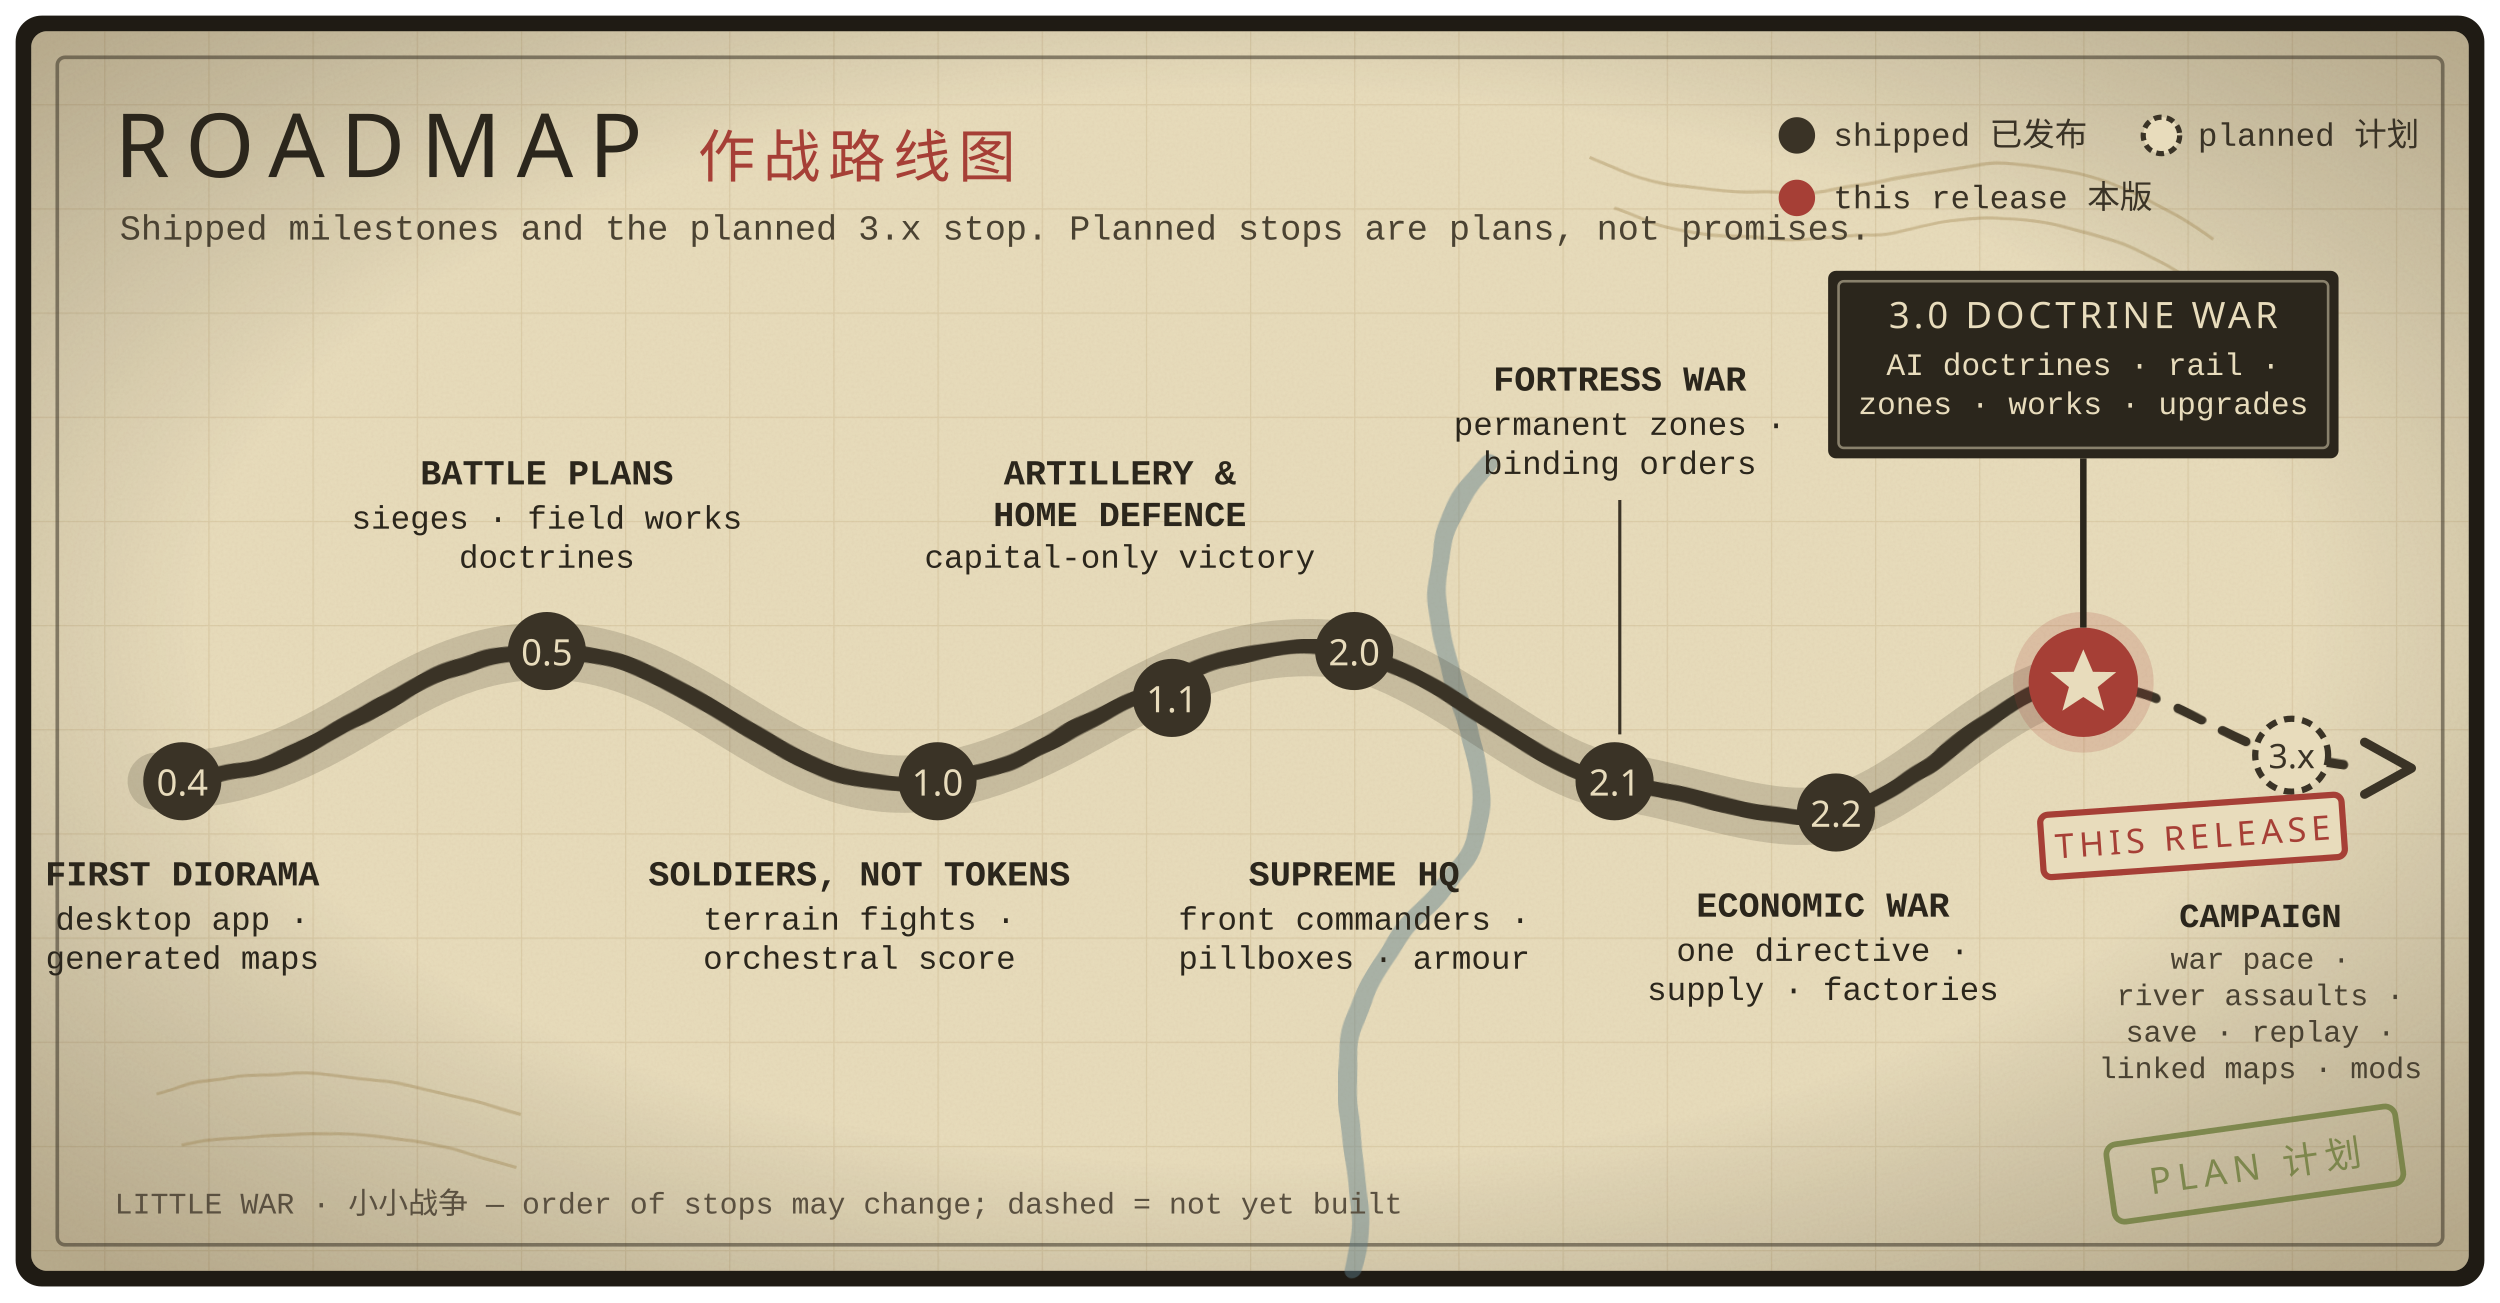
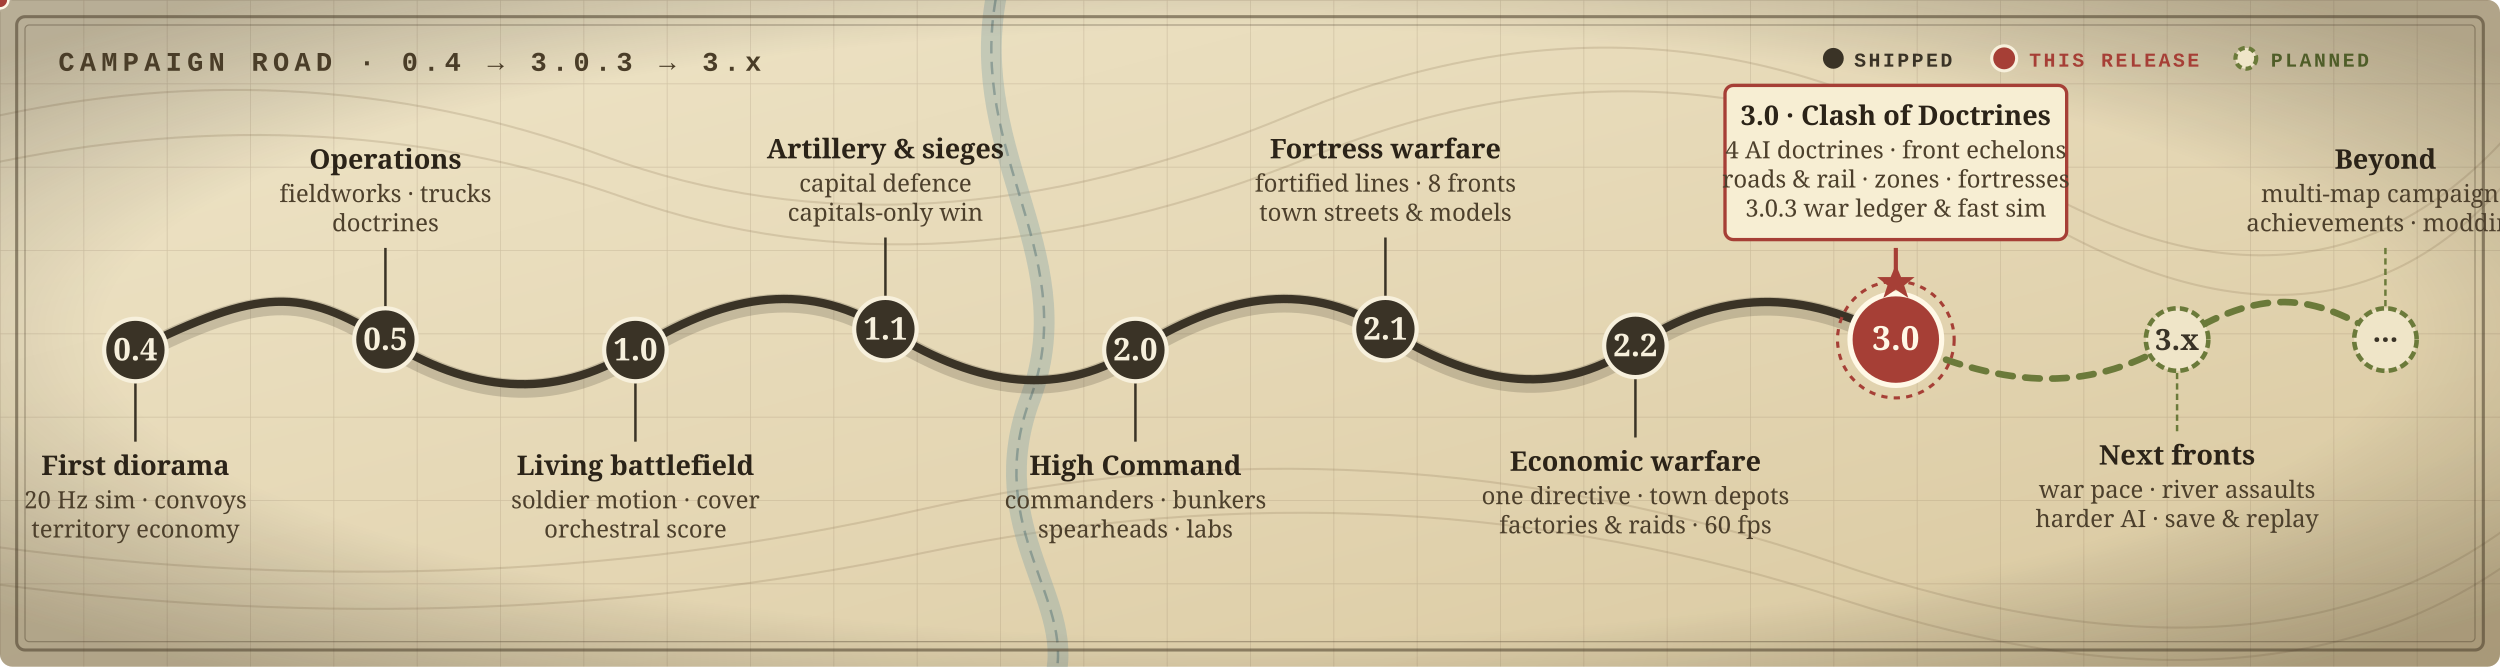
- <svg xmlns="http://www.w3.org/2000/svg" viewBox="0 0 960 500" width="960" height="500" role="img" aria-labelledby="t d">
+ <svg xmlns="http://www.w3.org/2000/svg" viewBox="0 0 1200 320" role="img" aria-label="Little War roadmap from 0.4 through 3.0 to planned 3.x milestones">
  <defs>
-     <filter id="paper" x="0" y="0" width="100%" height="100%">
-       <feTurbulence type="fractalNoise" baseFrequency="0.9" numOctaves="3" seed="7" result="n" />
-       <feColorMatrix in="n" type="matrix" values="0 0 0 0 0.42  0 0 0 0 0.36  0 0 0 0 0.24  0 0 0 0.10 0" result="grain" />
-       <feComposite in="grain" in2="SourceGraphic" operator="in" result="g2" />
-       <feBlend in="SourceGraphic" in2="g2" mode="multiply" />
-     </filter>
-     <filter id="rough" x="-5%" y="-5%" width="110%" height="110%">
-       <feTurbulence type="fractalNoise" baseFrequency="0.035" numOctaves="2" seed="3" result="w" />
-       <feDisplacementMap in="SourceGraphic" in2="w" scale="3.2" />
-     </filter>
-     <radialGradient id="vig" cx="50%" cy="48%" r="70%">
-       <stop offset="62%" stop-color="#000" stop-opacity="0" />
-       <stop offset="100%" stop-color="#3a2a12" stop-opacity="0.28" />
+     <linearGradient id="paper" x1="0" y1="0" x2="1" y2="1">
+       <stop offset="0%" stop-color="#efe5c8" />
+       <stop offset="55%" stop-color="#e4d6b3" />
+       <stop offset="100%" stop-color="#d8c79e" />
+     </linearGradient>
+     <radialGradient id="vignette" cx="50%" cy="50%" r="65%">
+       <stop offset="70%" stop-color="#000" stop-opacity="0" />
+       <stop offset="100%" stop-color="#2b2114" stop-opacity="0.28" />
    </radialGradient>
    <pattern id="grid" width="40" height="40" patternUnits="userSpaceOnUse">
-       <path d="M40 0H0V40" fill="none" stroke="#8a6a2c" stroke-opacity="0.13" stroke-width="1" />
+       <path d="M 40 0 L 0 0 0 40" fill="none" stroke="#6e5d41" stroke-width="0.6" stroke-opacity="0.22" />
    </pattern>
-     <g id="star">
-       <path d="M0-11 3.2-3.5 11-3.4 4.8 1.6 7 9.5 0 4.9-7 9.5-4.8 1.6-11-3.4-3.2-3.5Z" />
-     </g>
+     <filter id="grain" x="0" y="0" width="100%" height="100%">
+       <feTurbulence type="fractalNoise" baseFrequency="0.8" numOctaves="2" stitchTiles="stitch" result="n" />
+       <feColorMatrix type="matrix" values="0 0 0 0 0.22  0 0 0 0 0.17  0 0 0 0 0.10  0 0 0 0.06 0" />
+       <feComposite in2="SourceGraphic" operator="in" />
+     </filter>
+     <style>
+       .t-head { font: 700 13px 'Courier New', monospace; letter-spacing: 2.5px; fill: #4a3d28; }
+       .t-ver  { font: 700 15px 'Georgia', serif; fill: #f7f0dc; }
+       .t-ver-now { font: 700 16px 'Georgia', serif; fill: #fff8e6; }
+       .t-ver-plan { font: 700 14px 'Georgia', serif; fill: #3a3326; }
+       .t-title { font: 700 13px 'Georgia', serif; fill: #2b2318; }
+       .t-sub  { font: 11.5px 'Georgia', serif; fill: #4d402c; }
+       .t-tag  { font: 700 9.5px 'Courier New', monospace; letter-spacing: 1.2px; }
+       @keyframes marchRoad {
+         to { stroke-dashoffset: -40; }
+       }
+       @keyframes pulseBeacon {
+         0%, 100% { r: 28px; stroke-opacity: 0.75; }
+         50% { r: 35px; stroke-opacity: 0.15; }
+       }
+       .planned-road {
+         animation: marchRoad 2.4s linear infinite;
+       }
+       .beacon-ring {
+         animation: pulseBeacon 2.2s ease-in-out infinite;
+       }
+     </style>
  </defs>
-   <rect x="6" y="6" width="948" height="488" rx="10" fill="#1f1b14" />
-   <rect x="12" y="12" width="936" height="476" rx="6" fill="#e8dcbc" filter="url(#paper)" />
-   <rect x="12" y="12" width="936" height="476" rx="6" fill="url(#grid)" />
-   <rect x="12" y="12" width="936" height="476" rx="6" fill="url(#vig)" />
-   <rect x="22" y="22" width="916" height="456" rx="3" fill="none" stroke="#3a3326" stroke-width="1.4" stroke-dasharray="1 0" opacity="0.55" />
-   <g fill="none" stroke="#8a6a2c" stroke-opacity="0.28" stroke-width="1.2" filter="url(#rough)">
-     <path d="M610 60c40 20 90 16 130 6s80 4 110 26" />
-     <path d="M620 80c38 16 84 14 122 6s76 6 104 24" />
-     <path d="M60 420c50-14 96-6 140 8" />
-     <path d="M70 440c46-10 88-4 128 8" />
+   <rect width="1200" height="320" rx="6" fill="url(#paper)" />
+   <rect width="1200" height="320" rx="6" fill="url(#grid)" />
+   <g fill="none" stroke="#8a7553" stroke-opacity="0.22" stroke-width="1">
+     <path d="M -20 60 Q 140 20, 290 75 T 620 55 T 960 80 T 1220 45" />
+     <path d="M -20 82 Q 150 42, 300 95 T 630 75 T 970 100 T 1220 65" />
+     <path d="M -20 260 Q 220 295, 440 245 T 880 270 T 1220 240" />
+     <path d="M -20 278 Q 220 312, 445 265 T 885 288 T 1220 258" />
  </g>
-   <path d="M520 488c10-40 -16-70 6-110s52-46 40-90-28-70 6-110" fill="none" stroke="#5f7f8c" stroke-opacity="0.45" stroke-width="7" stroke-linecap="round" filter="url(#rough)" />
-   <g font-family="'Stencil','Black Ops One','Impact','Arial Black',sans-serif" fill="#2b261c">
-     <text x="44" y="68" font-size="34" letter-spacing="6">ROADMAP</text>
-     <text x="268" y="68" font-size="22" letter-spacing="3" fill="#a63f36">作战路线图</text>
+   <path d="M 480 -10 C 460 70, 520 120, 495 190 C 470 255, 520 290, 505 330" fill="none" stroke="#7fa0a6" stroke-width="10" stroke-opacity="0.35" />
+   <path d="M 480 -10 C 460 70, 520 120, 495 190 C 470 255, 520 290, 505 330" fill="none" stroke="#4f6d73" stroke-width="1.2" stroke-opacity="0.45" stroke-dasharray="6 4" />
+   <rect width="1200" height="320" rx="6" fill="url(#vignette)" />
+   <rect x="8" y="8" width="1184" height="304" rx="4" fill="none" stroke="#4a3d28" stroke-width="1.5" stroke-opacity="0.55" />
+   <rect x="12" y="12" width="1176" height="296" rx="2" fill="none" stroke="#4a3d28" stroke-width="0.6" stroke-opacity="0.4" />
+   <text x="28" y="34" class="t-head">CAMPAIGN ROAD · 0.4 → 3.0.3 → 3.x</text>
+   <g transform="translate(880, 22)">
+     <circle cx="0" cy="6" r="5" fill="#3a3326" />
+     <text x="10" y="10" class="t-tag" fill="#3a3326">SHIPPED</text>
+     <circle cx="82" cy="6" r="6" fill="#a63f36" stroke="#f7f0dc" stroke-width="1.5" />
+     <text x="94" y="10" class="t-tag" fill="#a63f36">THIS RELEASE</text>
+     <circle cx="198" cy="6" r="5" fill="#efe5c8" stroke="#6b7a3a" stroke-width="2" stroke-dasharray="3 2" />
+     <text x="210" y="10" class="t-tag" fill="#4f5d28">PLANNED</text>
  </g>
-   <text x="46" y="92" font-family="'Courier New',Courier,monospace" font-size="13.5" fill="#4a4232">Shipped milestones and the planned 3.x stop. Planned stops are plans, not promises.</text>
-   <g font-family="'Courier New',Courier,monospace" font-size="12.5" fill="#3a3326">
-     <circle cx="690" cy="52" r="7" fill="#3a3326" />
-     <text x="704" y="56">shipped 已发布</text>
-     <circle cx="690" cy="76" r="7" fill="#a63f36" />
-     <text x="704" y="80">this release 本版</text>
-     <circle cx="830" cy="52" r="7" fill="#e8dcbc" stroke="#3a3326" stroke-width="2" stroke-dasharray="3 2" />
-     <text x="844" y="56">planned 计划</text>
+   <path id="shippedRoad" d="M 65 170 C 125 140, 145 140, 185 165 S 265 195, 305 170 S 385 135, 425 160 S 505 195, 545 170 S 625 135, 665 160 S 745 195, 785 168 S 865 140, 910 165" fill="none" stroke="#2b2318" stroke-width="9" stroke-linecap="round" stroke-opacity="0.18" />
+   <path d="M 65 168 C 125 138, 145 138, 185 163 S 265 193, 305 168 S 385 133, 425 158 S 505 193, 545 168 S 625 133, 665 158 S 745 193, 785 166 S 865 138, 910 163" fill="none" stroke="#3a3326" stroke-width="4" stroke-linecap="round" />
+   <circle r="4" fill="#a63f36" stroke="#fff8e6" stroke-width="1.2">
+     <animateMotion dur="9s" repeatCount="indefinite" path="M 65 168 C 125 138, 145 138, 185 163 S 265 193, 305 168 S 385 133, 425 158 S 505 193, 545 168 S 625 133, 665 158 S 745 193, 785 166 S 865 138, 910 163" />
+   </circle>
+   <path class="planned-road" d="M 910 163 C 965 188, 1005 188, 1045 163 S 1110 140, 1145 163" fill="none" stroke="#6b7a3a" stroke-width="3.2" stroke-dasharray="7 6" stroke-linecap="round" />
+   <path d="M 1140 156 L 1154 163 L 1140 170" fill="none" stroke="#6b7a3a" stroke-width="2.5" stroke-linecap="round" stroke-linejoin="round" />
+   <g transform="translate(65, 168)">
+     <line x1="0" y1="16" x2="0" y2="44" stroke="#3a3326" stroke-width="1.2" />
+     <circle r="15" fill="#3a3326" stroke="#f7f0dc" stroke-width="2" />
+     <text y="5" text-anchor="middle" class="t-ver">0.4</text>
+     <text y="60" text-anchor="middle" class="t-title">First diorama</text>
+     <text y="76" text-anchor="middle" class="t-sub">20 Hz sim · convoys</text>
+     <text y="90" text-anchor="middle" class="t-sub">territory economy</text>
  </g>
-   <path d="M60 300 C130 300 150 250 210 250 S300 310 360 300 S450 240 520 250 C560 262 590 296 620 300 S680 318 705 312 C735 306 770 262 800 262" fill="none" stroke="#3a3326" stroke-opacity="0.18" stroke-width="22" stroke-linecap="round" />
-   <path d="M60 300 C130 300 150 250 210 250 S300 310 360 300 S450 240 520 250 C560 262 590 296 620 300 S680 318 705 312 C735 306 770 262 800 262" fill="none" stroke="#3a3326" stroke-width="6" stroke-linecap="round" filter="url(#rough)" />
-   <path d="M800 262 C830 262 858 288 880 290 L906 294" fill="none" stroke="#3a3326" stroke-width="3.5" stroke-linecap="round" stroke-dasharray="10 9" filter="url(#rough)" />
-   <path d="M908 285 926 295 908 305" fill="none" stroke="#3a3326" stroke-width="3.5" stroke-linecap="round" stroke-linejoin="round" />
-   <g font-family="'Stencil','Black Ops One','Impact','Arial Black',sans-serif" text-anchor="middle">
-     <g transform="translate(70 300)">
-       <circle r="15" fill="#3a3326" />
-       <text y="5.5" font-size="14" fill="#e8dcbc">0.4</text>
-     </g>
-     <g transform="translate(210 250)">
-       <circle r="15" fill="#3a3326" />
-       <text y="5.5" font-size="14" fill="#e8dcbc">0.5</text>
-     </g>
-     <g transform="translate(360 300)">
-       <circle r="15" fill="#3a3326" />
-       <text y="5.5" font-size="14" fill="#e8dcbc">1.0</text>
-     </g>
-     <g transform="translate(450 268)">
-       <circle r="15" fill="#3a3326" />
-       <text y="5.5" font-size="14" fill="#e8dcbc">1.1</text>
-     </g>
-     <g transform="translate(520 250)">
-       <circle r="15" fill="#3a3326" />
-       <text y="5.5" font-size="14" fill="#e8dcbc">2.0</text>
-     </g>
-     <g transform="translate(620 300)">
-       <circle r="15" fill="#3a3326" />
-       <text y="5.5" font-size="14" fill="#e8dcbc">2.1</text>
-     </g>
-     <g transform="translate(705 312)">
-       <circle r="15" fill="#3a3326" />
-       <text y="5.5" font-size="14" fill="#e8dcbc">2.2</text>
-     </g>
+   <g transform="translate(185, 163)">
+     <line x1="0" y1="-16" x2="0" y2="-44" stroke="#3a3326" stroke-width="1.2" />
+     <circle r="15" fill="#3a3326" stroke="#f7f0dc" stroke-width="2" />
+     <text y="5" text-anchor="middle" class="t-ver">0.5</text>
+     <text y="-82" text-anchor="middle" class="t-title">Operations</text>
+     <text y="-66" text-anchor="middle" class="t-sub">fieldworks · trucks</text>
+     <text y="-52" text-anchor="middle" class="t-sub">doctrines</text>
  </g>
-   <g transform="translate(800 262)">
-     <circle r="27" fill="#a63f36" opacity="0.18" />
-     <circle r="21" fill="#a63f36" />
-     <use href="#star" fill="#e8dcbc" transform="scale(1.15)" />
-     <path d="M0-21V-86" stroke="#2b261c" stroke-width="2.5" />
+   <g transform="translate(305, 168)">
+     <line x1="0" y1="16" x2="0" y2="44" stroke="#3a3326" stroke-width="1.2" />
+     <circle r="15" fill="#3a3326" stroke="#f7f0dc" stroke-width="2" />
+     <text y="5" text-anchor="middle" class="t-ver">1.0</text>
+     <text y="60" text-anchor="middle" class="t-title">Living battlefield</text>
+     <text y="76" text-anchor="middle" class="t-sub">soldier motion · cover</text>
+     <text y="90" text-anchor="middle" class="t-sub">orchestral score</text>
  </g>
-   <g font-family="'Stencil','Black Ops One','Impact','Arial Black',sans-serif" text-anchor="middle" font-size="13" fill="#3a3326">
-     <g transform="translate(880 290)">
-       <circle r="14" fill="#e8dcbc" stroke="#3a3326" stroke-width="2.4" stroke-dasharray="4 3" />
-       <text y="5">3.x</text>
-     </g>
+   <g transform="translate(425, 158)">
+     <line x1="0" y1="-16" x2="0" y2="-44" stroke="#3a3326" stroke-width="1.2" />
+     <circle r="15" fill="#3a3326" stroke="#f7f0dc" stroke-width="2" />
+     <text y="5" text-anchor="middle" class="t-ver">1.1</text>
+     <text y="-82" text-anchor="middle" class="t-title">Artillery &amp; sieges</text>
+     <text y="-66" text-anchor="middle" class="t-sub">capital defence</text>
+     <text y="-52" text-anchor="middle" class="t-sub">capitals-only win</text>
  </g>
-   <g font-family="'Courier New',Courier,monospace" fill="#2b261c" font-size="12.5">
-     <g transform="translate(70 340)" text-anchor="middle">
-       <text font-weight="bold" font-size="13.5">FIRST DIORAMA</text>
-       <text y="17">desktop app ·</text>
-       <text y="32">generated maps</text>
-     </g>
-     <g transform="translate(210 186)" text-anchor="middle">
-       <text font-weight="bold" font-size="13.5">BATTLE PLANS</text>
-       <text y="17">sieges · field works</text>
-       <text y="32">doctrines</text>
-     </g>
-     <g transform="translate(330 340)" text-anchor="middle">
-       <text font-weight="bold" font-size="13.5">SOLDIERS, NOT TOKENS</text>
-       <text y="17">terrain fights ·</text>
-       <text y="32">orchestral score</text>
-     </g>
-     <g transform="translate(430 186)" text-anchor="middle">
-       <text font-weight="bold" font-size="13.5">ARTILLERY &amp;</text>
-       <text y="16" font-weight="bold" font-size="13.5">HOME DEFENCE</text>
-       <text y="32">capital-only victory</text>
-     </g>
-     <g transform="translate(520 340)" text-anchor="middle">
-       <text font-weight="bold" font-size="13.5">SUPREME HQ</text>
-       <text y="17">front commanders ·</text>
-       <text y="32">pillboxes · armour</text>
-     </g>
-     <g transform="translate(622 150)" text-anchor="middle">
-       <text font-weight="bold" font-size="13.5">FORTRESS WAR</text>
-       <text y="17">permanent zones ·</text>
-       <text y="32">binding orders</text>
-       <path d="M0 42V132" stroke="#3a3326" stroke-width="1.2" />
-     </g>
+   <g transform="translate(545, 168)">
+     <line x1="0" y1="16" x2="0" y2="44" stroke="#3a3326" stroke-width="1.2" />
+     <circle r="15" fill="#3a3326" stroke="#f7f0dc" stroke-width="2" />
+     <text y="5" text-anchor="middle" class="t-ver">2.0</text>
+     <text y="60" text-anchor="middle" class="t-title">High Command</text>
+     <text y="76" text-anchor="middle" class="t-sub">commanders · bunkers</text>
+     <text y="90" text-anchor="middle" class="t-sub">spearheads · labs</text>
  </g>
-   <g font-family="'Courier New',Courier,monospace" fill="#2b261c" font-size="12.5" text-anchor="middle" transform="translate(700 352)">
-     <text font-weight="bold" font-size="13.5">ECONOMIC WAR</text>
-     <text y="17">one directive ·</text>
-     <text y="32">supply · factories</text>
+   <g transform="translate(665, 158)">
+     <line x1="0" y1="-16" x2="0" y2="-44" stroke="#3a3326" stroke-width="1.2" />
+     <circle r="15" fill="#3a3326" stroke="#f7f0dc" stroke-width="2" />
+     <text y="5" text-anchor="middle" class="t-ver">2.1</text>
+     <text y="-82" text-anchor="middle" class="t-title">Fortress warfare</text>
+     <text y="-66" text-anchor="middle" class="t-sub">fortified lines · 8 fronts</text>
+     <text y="-52" text-anchor="middle" class="t-sub">town streets &amp; models</text>
  </g>
-   <g transform="translate(800 104)">
-     <rect x="-98" y="0" width="196" height="72" rx="3" fill="#2b261c" />
-     <rect x="-94" y="4" width="188" height="64" rx="2" fill="none" stroke="#e8dcbc" stroke-opacity="0.5" />
-     <g font-family="'Courier New',Courier,monospace" fill="#e8dcbc" text-anchor="middle" font-size="12">
-       <text y="22" font-family="'Stencil','Black Ops One','Impact','Arial Black',sans-serif" font-size="14" letter-spacing="1.5">3.0 DOCTRINE WAR</text>
-       <text y="40">AI doctrines · rail ·</text>
-       <text y="55">zones · works · upgrades</text>
-     </g>
+   <g transform="translate(785, 166)">
+     <line x1="0" y1="16" x2="0" y2="44" stroke="#3a3326" stroke-width="1.2" />
+     <circle r="15" fill="#3a3326" stroke="#f7f0dc" stroke-width="2" />
+     <text y="5" text-anchor="middle" class="t-ver">2.2</text>
+     <text y="60" text-anchor="middle" class="t-title">Economic warfare</text>
+     <text y="76" text-anchor="middle" class="t-sub">one directive · town depots</text>
+     <text y="90" text-anchor="middle" class="t-sub">factories &amp; raids · 60 fps</text>
  </g>
-   <g transform="translate(842 322) rotate(-4)">
-     <rect x="-58" y="-13" width="116" height="24" rx="3" fill="#e8dcbc" stroke="#a63f36" stroke-width="2.4" />
-     <text y="4" font-family="'Stencil','Black Ops One','Impact','Arial Black',sans-serif" font-size="13" letter-spacing="2" fill="#a63f36" text-anchor="middle">THIS RELEASE</text>
+   <g transform="translate(910, 163)">
+     <line x1="0" y1="-25" x2="0" y2="-44" stroke="#a63f36" stroke-width="2" />
+     <circle class="beacon-ring" r="28" fill="none" stroke="#a63f36" stroke-width="1.5" stroke-dasharray="3 3" />
+     <circle r="22" fill="#a63f36" stroke="#fff8e6" stroke-width="2.5" />
+     <polygon points="0,-36 2.5,-30 9,-30 4,-26 6,-20 0,-24 -6,-20 -4,-26 -9,-30 -2.5,-30" fill="#a63f36" />
+     <text y="5" text-anchor="middle" class="t-ver-now">3.0</text>
+     <rect x="-82" y="-122" width="164" height="74" rx="4" fill="#f7eed3" stroke="#a63f36" stroke-width="1.6" />
+     <text y="-103" text-anchor="middle" class="t-title" fill="#a63f36">3.0 · Clash of Doctrines</text>
+     <text y="-87" text-anchor="middle" class="t-sub">4 AI doctrines · front echelons</text>
+     <text y="-73" text-anchor="middle" class="t-sub">roads &amp; rail · zones · fortresses</text>
+     <text y="-59" text-anchor="middle" class="t-sub">3.0.3 war ledger &amp; fast sim</text>
  </g>
-   <g font-family="'Courier New',Courier,monospace" fill="#4a4232" font-size="12" text-anchor="middle">
-     <g transform="translate(868 356)" font-size="11.5">
-       <text font-weight="bold" font-size="13" fill="#2b261c">CAMPAIGN</text>
-       <text y="16">war pace ·</text>
-       <text y="30">river assaults ·</text>
-       <text y="44">save · replay ·</text>
-       <text y="58">linked maps · mods</text>
-     </g>
+   <g transform="translate(1045, 163)">
+     <line x1="0" y1="16" x2="0" y2="44" stroke="#6b7a3a" stroke-width="1.2" stroke-dasharray="3 2" />
+     <circle r="15" fill="#efe5c8" stroke="#6b7a3a" stroke-width="2.2" stroke-dasharray="4 2" />
+     <text y="5" text-anchor="middle" class="t-ver-plan">3.x</text>
+     <text y="60" text-anchor="middle" class="t-title">Next fronts</text>
+     <text y="76" text-anchor="middle" class="t-sub">war pace · river assaults</text>
+     <text y="90" text-anchor="middle" class="t-sub">harder AI · save &amp; replay</text>
  </g>
-   <text x="44" y="466" font-family="'Courier New',Courier,monospace" font-size="11.5" fill="#5a5040">LITTLE WAR · 小小战争 — order of stops may change; dashed = not yet built</text>
-   <g transform="translate(866 448) rotate(-8)" opacity="0.8">
-     <rect x="-56" y="-16" width="112" height="30" rx="4" fill="none" stroke="#6b7a3a" stroke-width="2.2" />
-     <text y="5" font-family="'Stencil','Black Ops One','Impact','Arial Black',sans-serif" font-size="14" letter-spacing="2.5" fill="#6b7a3a" text-anchor="middle">PLAN 计划</text>
+   <g transform="translate(1145, 163)">
+     <line x1="0" y1="-16" x2="0" y2="-44" stroke="#6b7a3a" stroke-width="1.2" stroke-dasharray="3 2" />
+     <circle r="15" fill="#efe5c8" stroke="#6b7a3a" stroke-width="2.2" stroke-dasharray="4 2" />
+     <text y="5" text-anchor="middle" class="t-ver-plan">···</text>
+     <text y="-82" text-anchor="middle" class="t-title">Beyond</text>
+     <text y="-66" text-anchor="middle" class="t-sub">multi-map campaigns</text>
+     <text y="-52" text-anchor="middle" class="t-sub">achievements · modding</text>
  </g>
</svg>
